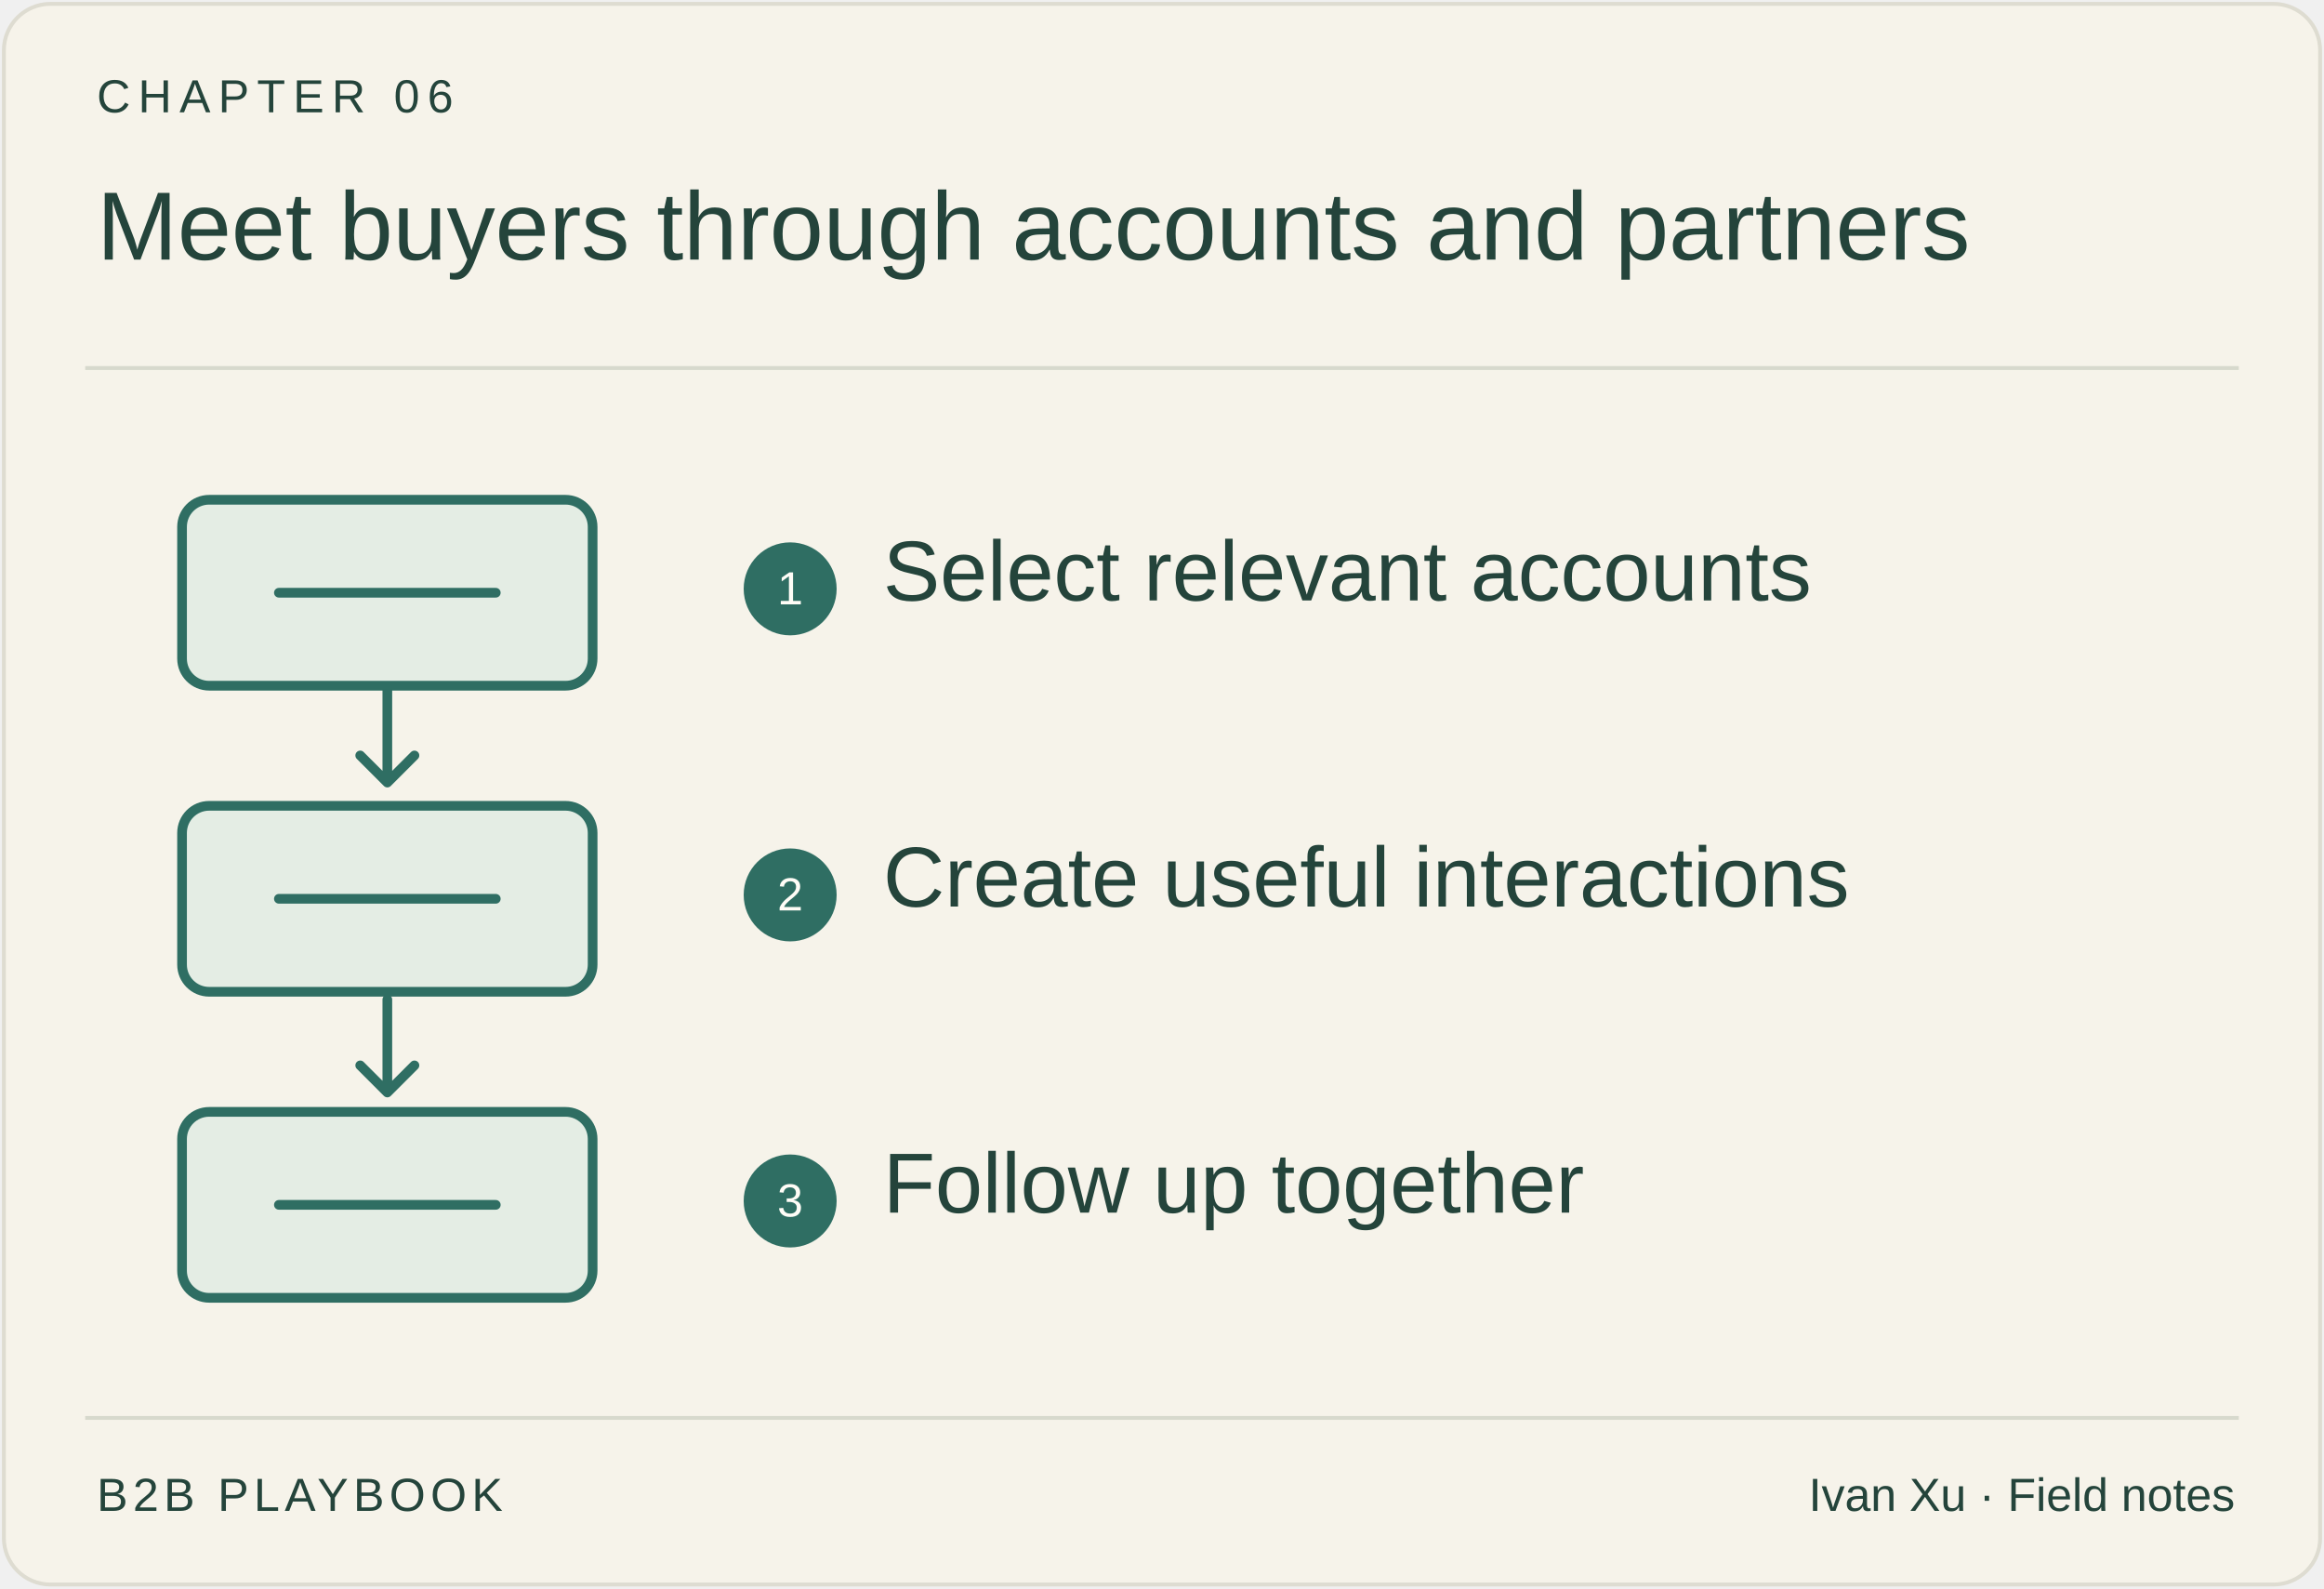
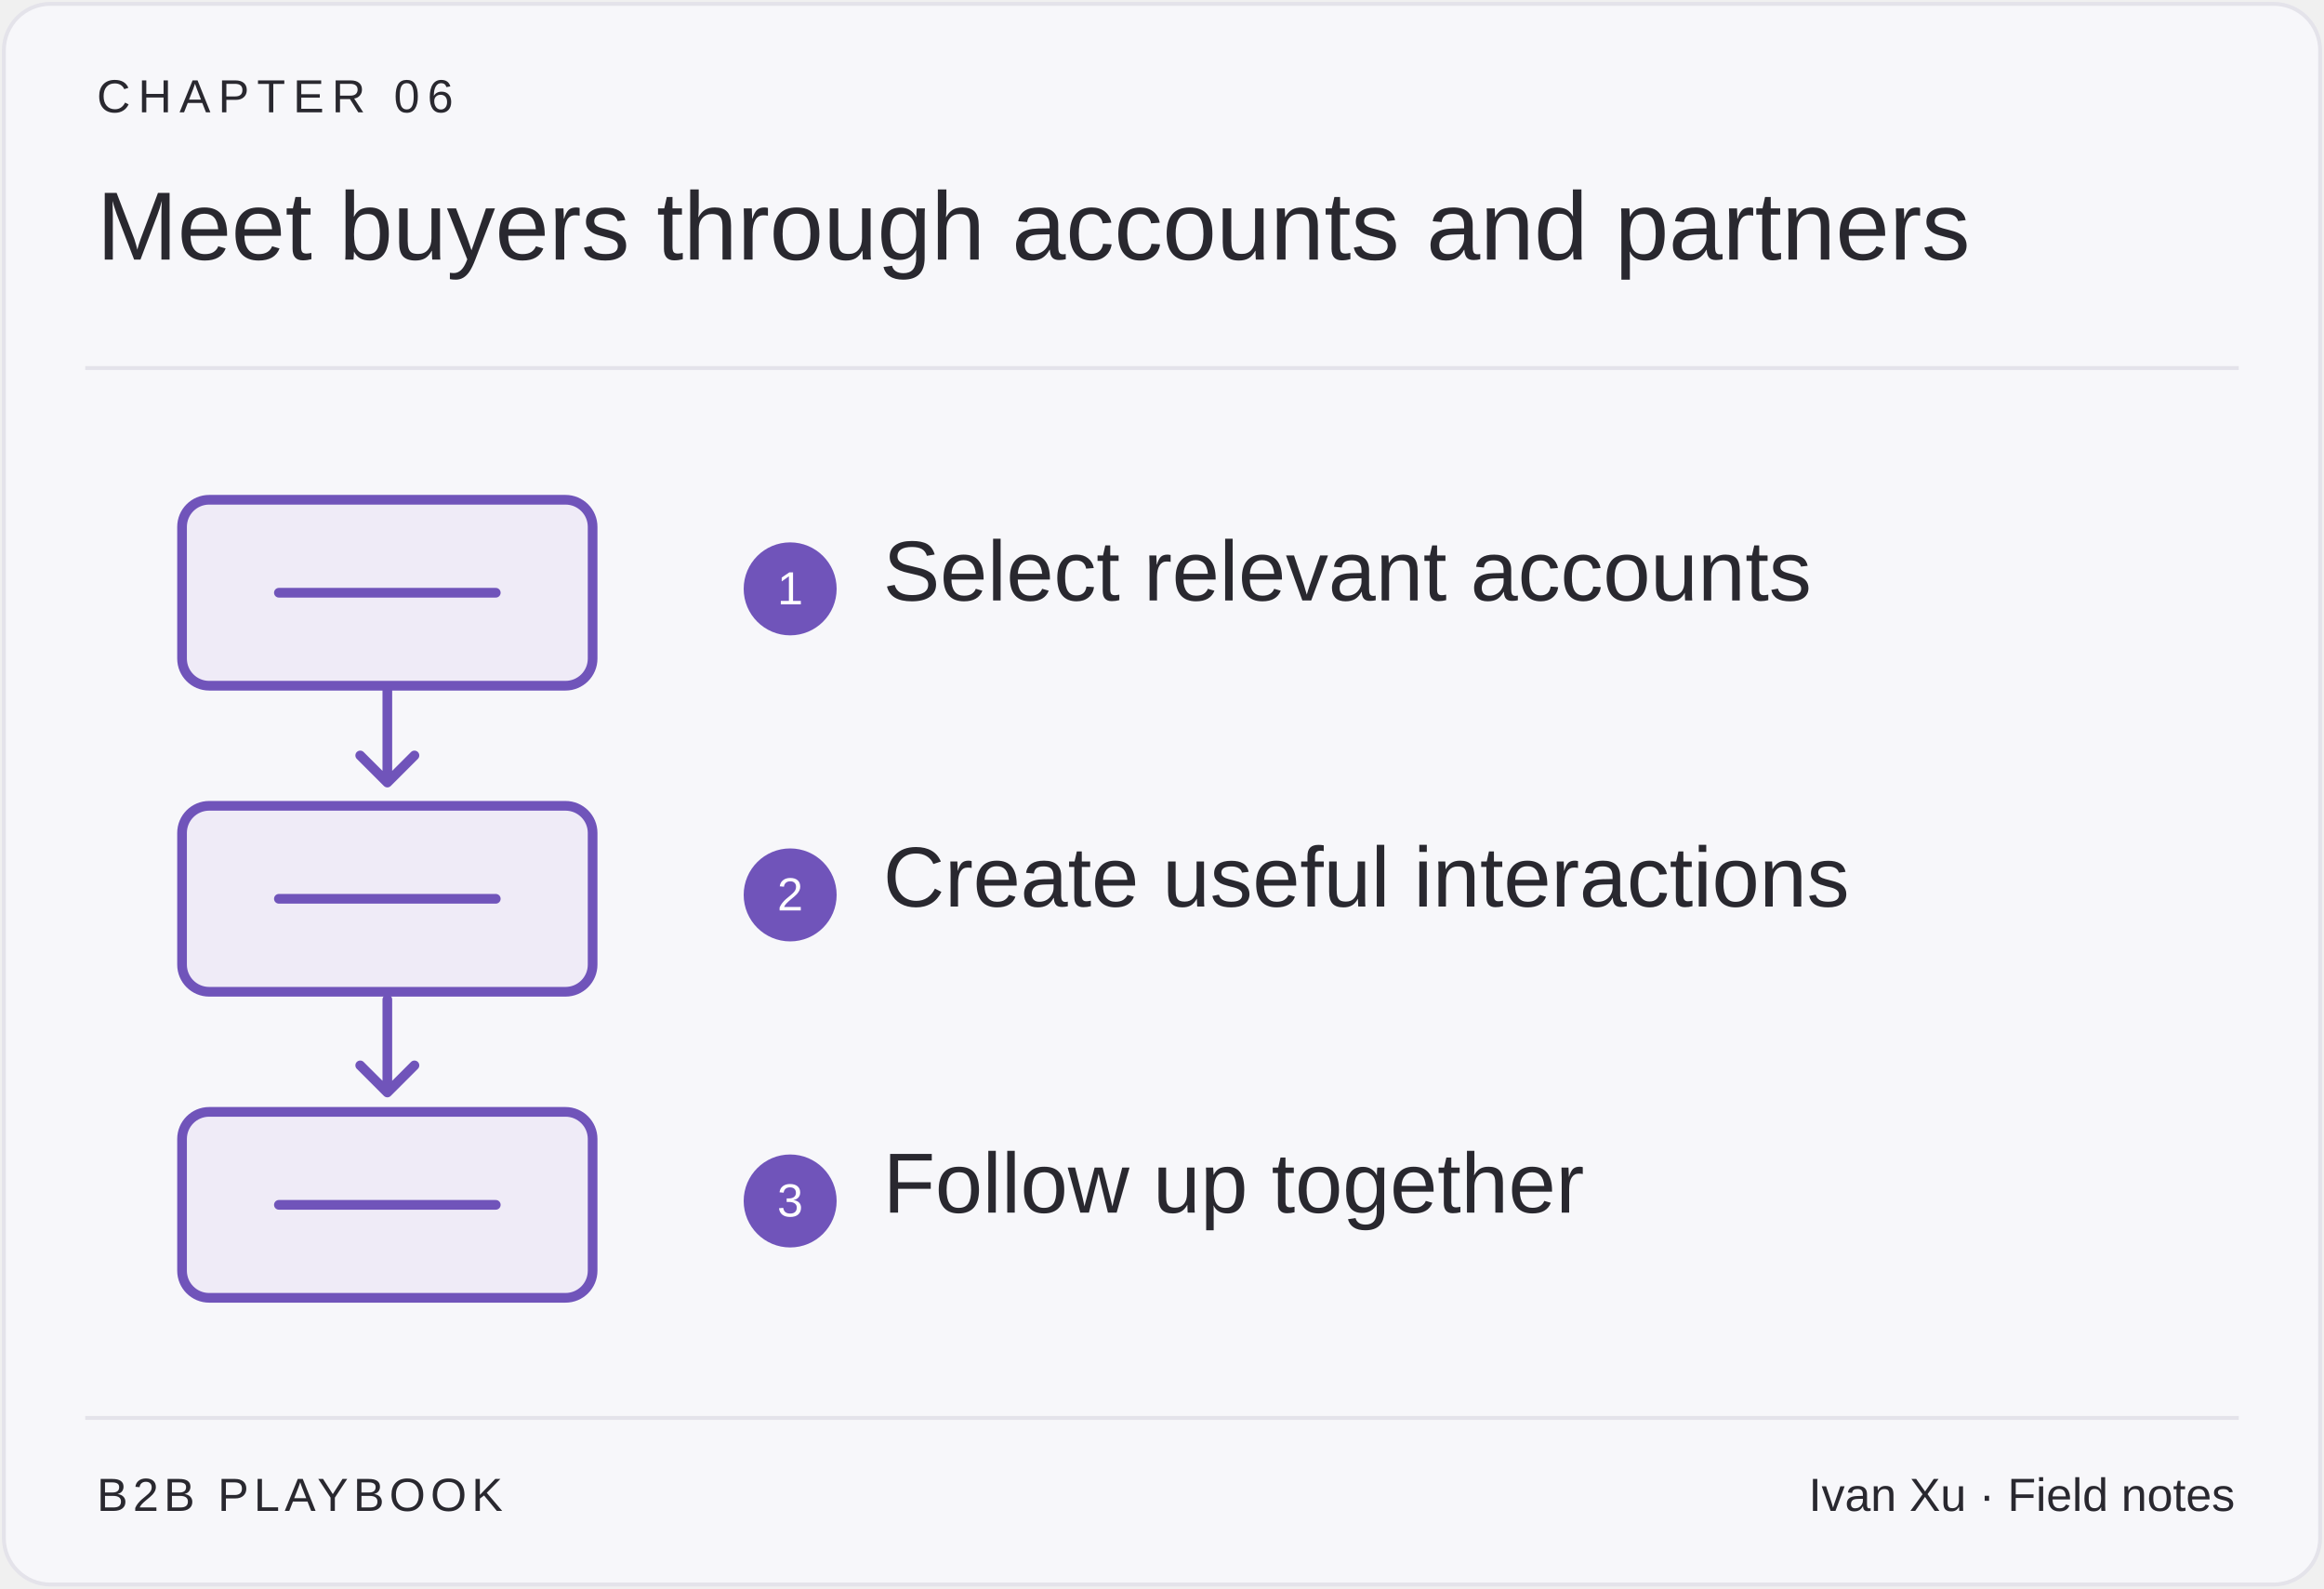
<svg xmlns="http://www.w3.org/2000/svg" width="600" height="410" viewBox="0 0 600 410" role="img" aria-labelledby="title description">
-   <style>@media (prefers-color-scheme: dark){[fill="#F6F3EA"]{fill:#24362E}[fill="#24443B"]{fill:#E3EBDD}[fill="#E4EDE4"]{fill:#344A40}[fill="#FFFDF7"]{fill:#1B2923}[fill="#2F6E63"]{fill:#A4CDBC}[stroke="#2F6E63"]{stroke:#A4CDBC}[stroke="#DEDCD1"],[stroke="#D7D9CD"],[stroke="#DADCCF"]{stroke:#486052}}</style>
-   <rect x="1" y="1" width="598" height="408" rx="12" fill="#F6F3EA" stroke="#DEDCD1" />
-   <path d="M22 95h556M22 366h556" stroke="#D7D9CD" />
-   <g fill="#24443B" font-family="Arial, Helvetica, sans-serif">
+   <style>@media (prefers-color-scheme: dark){[fill="#F7F7FA"]{fill:#202024}[fill="#29282F"]{fill:#EDECF2}[fill="#EFEBF7"]{fill:#302A40}[fill="#FFFFFF"]{fill:#18171C}[fill="#7054BA"]{fill:#B6A0ED}[stroke="#7054BA"]{stroke:#B6A0ED}[stroke="#E4E3EA"],[stroke="#E4E3EA"],[stroke="#E4E3EA"]{stroke:#45414E}}</style>
+   <rect x="1" y="1" width="598" height="408" rx="12" fill="#F7F7FA" stroke="#E4E3EA" />
+   <path d="M22 95h556M22 366h556" stroke="#E4E3EA" />
+   <g fill="#29282F" font-family="Arial, Helvetica, sans-serif">
    <text x="25" y="29" font-size="12" letter-spacing="2">CHAPTER 06</text>
    <text x="25" y="67" font-size="25">
      <tspan x="25" dy="0">Meet buyers through accounts and partners</tspan>
    </text>
-     <g stroke="#2F6E63" stroke-width="2.5" stroke-linecap="round" stroke-linejoin="round" fill="#E4EDE4">
+     <g stroke="#7054BA" stroke-width="2.5" stroke-linecap="round" stroke-linejoin="round" fill="#EFEBF7">
      <rect x="47" y="129" width="106" height="48" rx="7" />
      <rect x="47" y="208" width="106" height="48" rx="7" />
      <rect x="47" y="287" width="106" height="48" rx="7" />
      <path d="M100 178v24m-7-7l7 7 7-7m-7 63v24m-7-7l7 7 7-7" fill="none" />
      <path d="M72 153h56m-56 79h56m-56 79h56" />
    </g>
-     <circle cx="204" cy="152" r="12" fill="#2F6E63" />
-     <text x="204" y="156" text-anchor="middle" font-size="12" fill="#FFFDF7">1</text>
+     <circle cx="204" cy="152" r="12" fill="#7054BA" />
+     <text x="204" y="156" text-anchor="middle" font-size="12" fill="#FFFFFF">1</text>
    <text x="228" y="155" font-size="22">
      <tspan x="228" dy="0">Select relevant accounts</tspan>
    </text>
-     <circle cx="204" cy="231" r="12" fill="#2F6E63" />
-     <text x="204" y="235" text-anchor="middle" font-size="12" fill="#FFFDF7">2</text>
+     <circle cx="204" cy="231" r="12" fill="#7054BA" />
+     <text x="204" y="235" text-anchor="middle" font-size="12" fill="#FFFFFF">2</text>
    <text x="228" y="234" font-size="22">
      <tspan x="228" dy="0">Create useful interactions</tspan>
    </text>
-     <circle cx="204" cy="310" r="12" fill="#2F6E63" />
-     <text x="204" y="314" text-anchor="middle" font-size="12" fill="#FFFDF7">3</text>
+     <circle cx="204" cy="310" r="12" fill="#7054BA" />
+     <text x="204" y="314" text-anchor="middle" font-size="12" fill="#FFFFFF">3</text>
    <text x="228" y="313" font-size="22">
      <tspan x="228" dy="0">Follow up together</tspan>
    </text>
    <text x="25" y="390" font-size="12" letter-spacing="1.3">B2B PLAYBOOK</text>
    <text x="577" y="390" text-anchor="end" font-size="12">Ivan Xu · Field notes</text>
  </g>
</svg>
